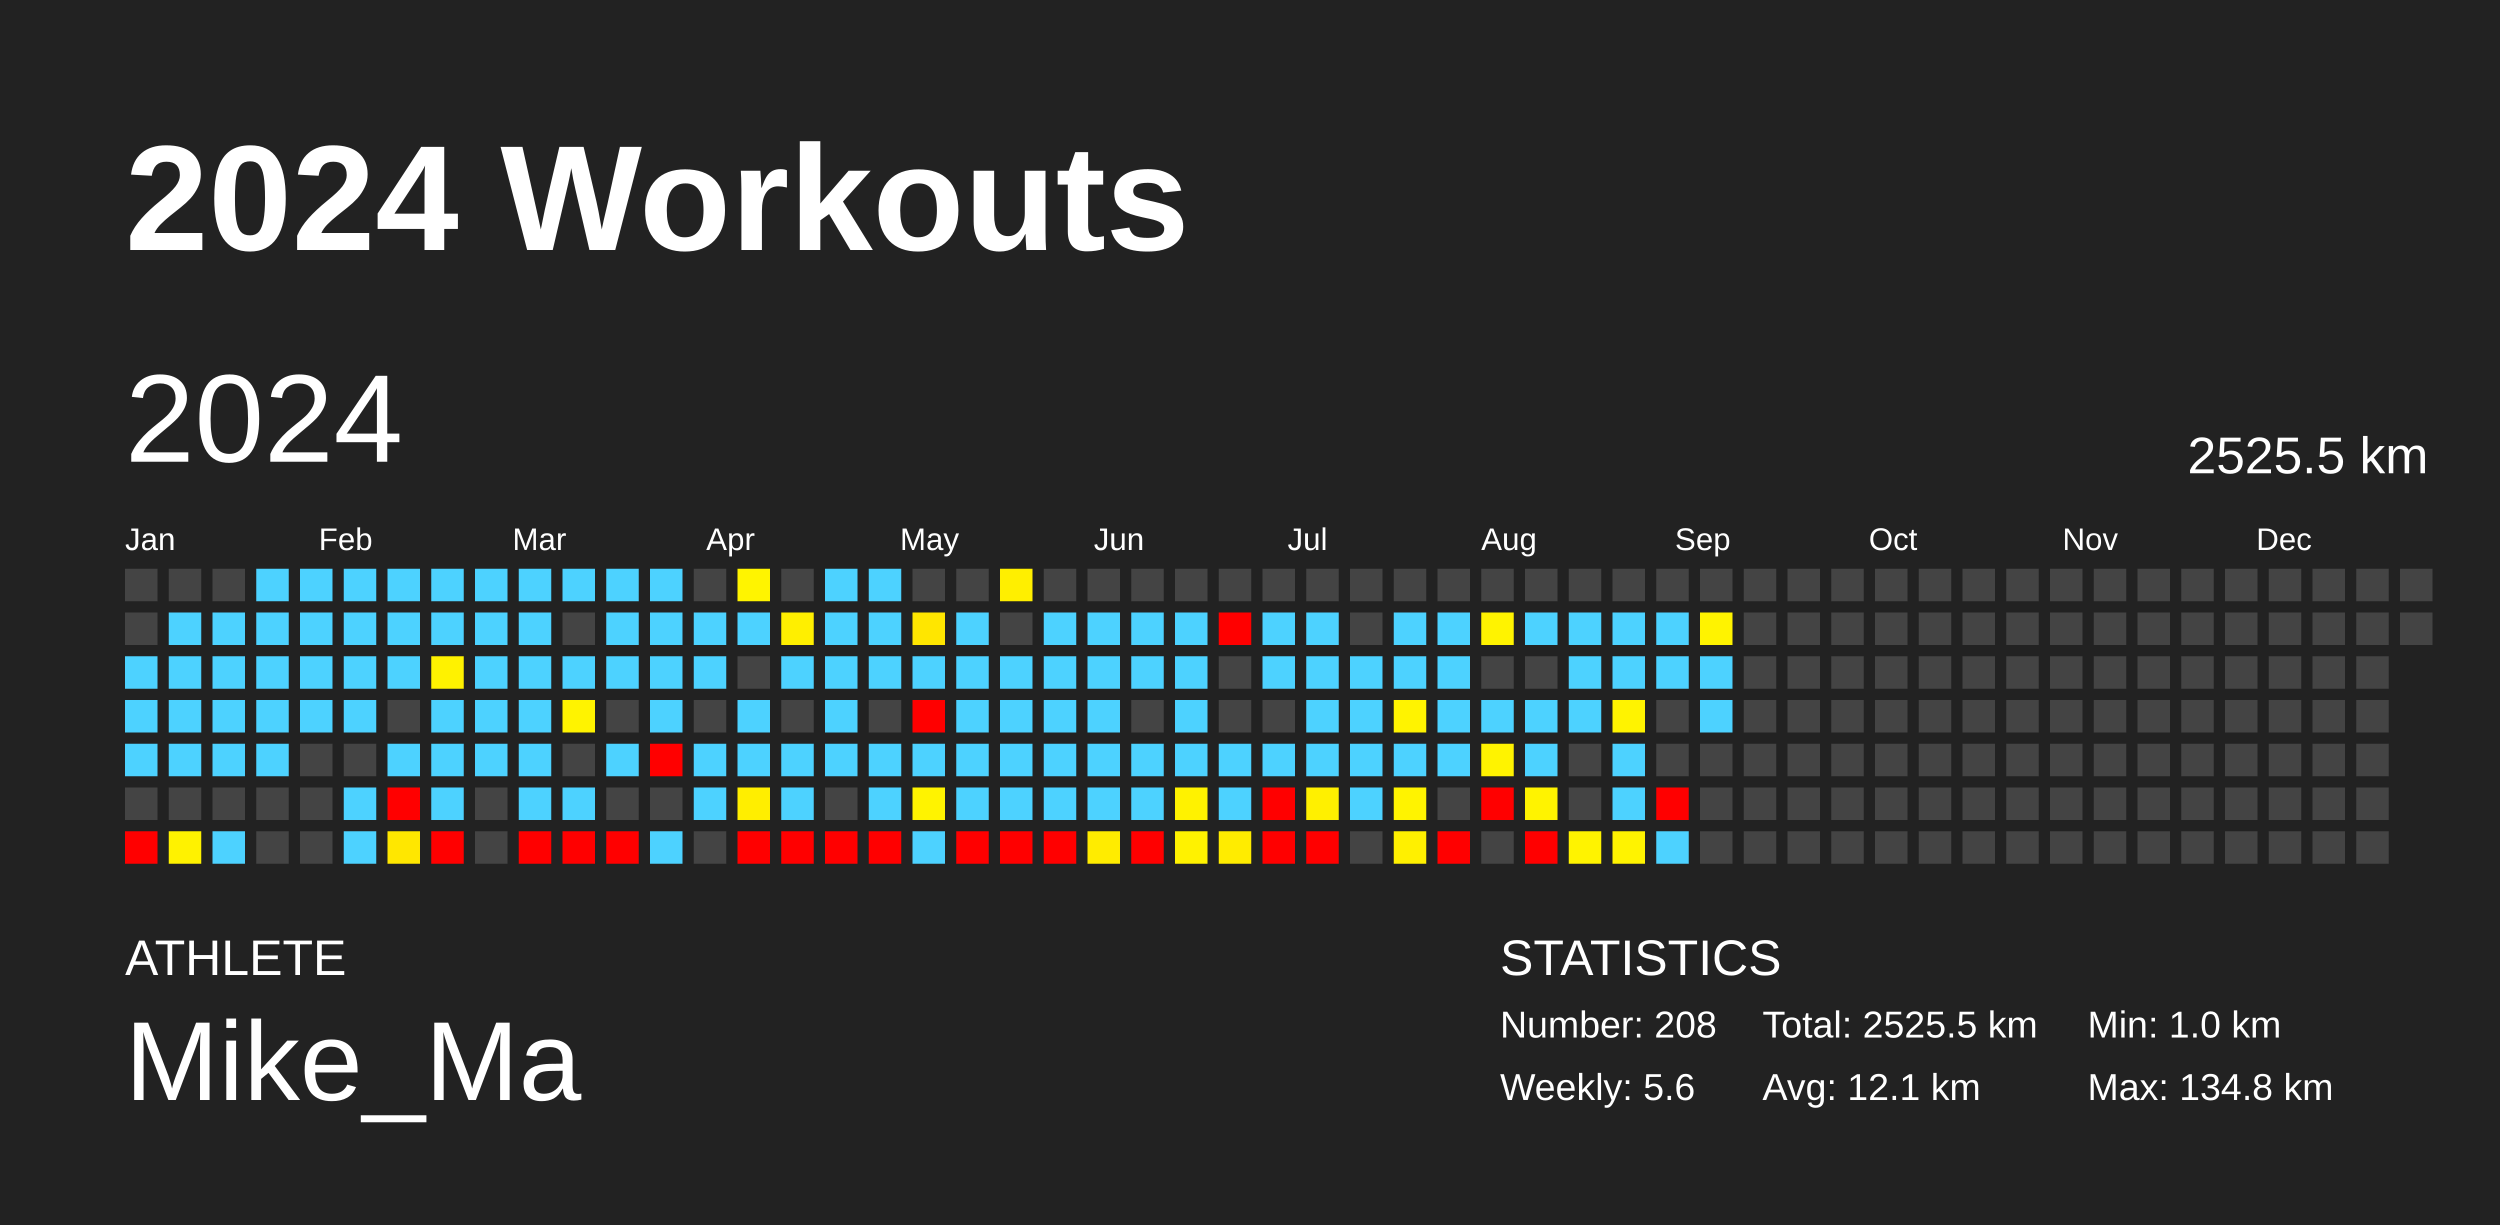
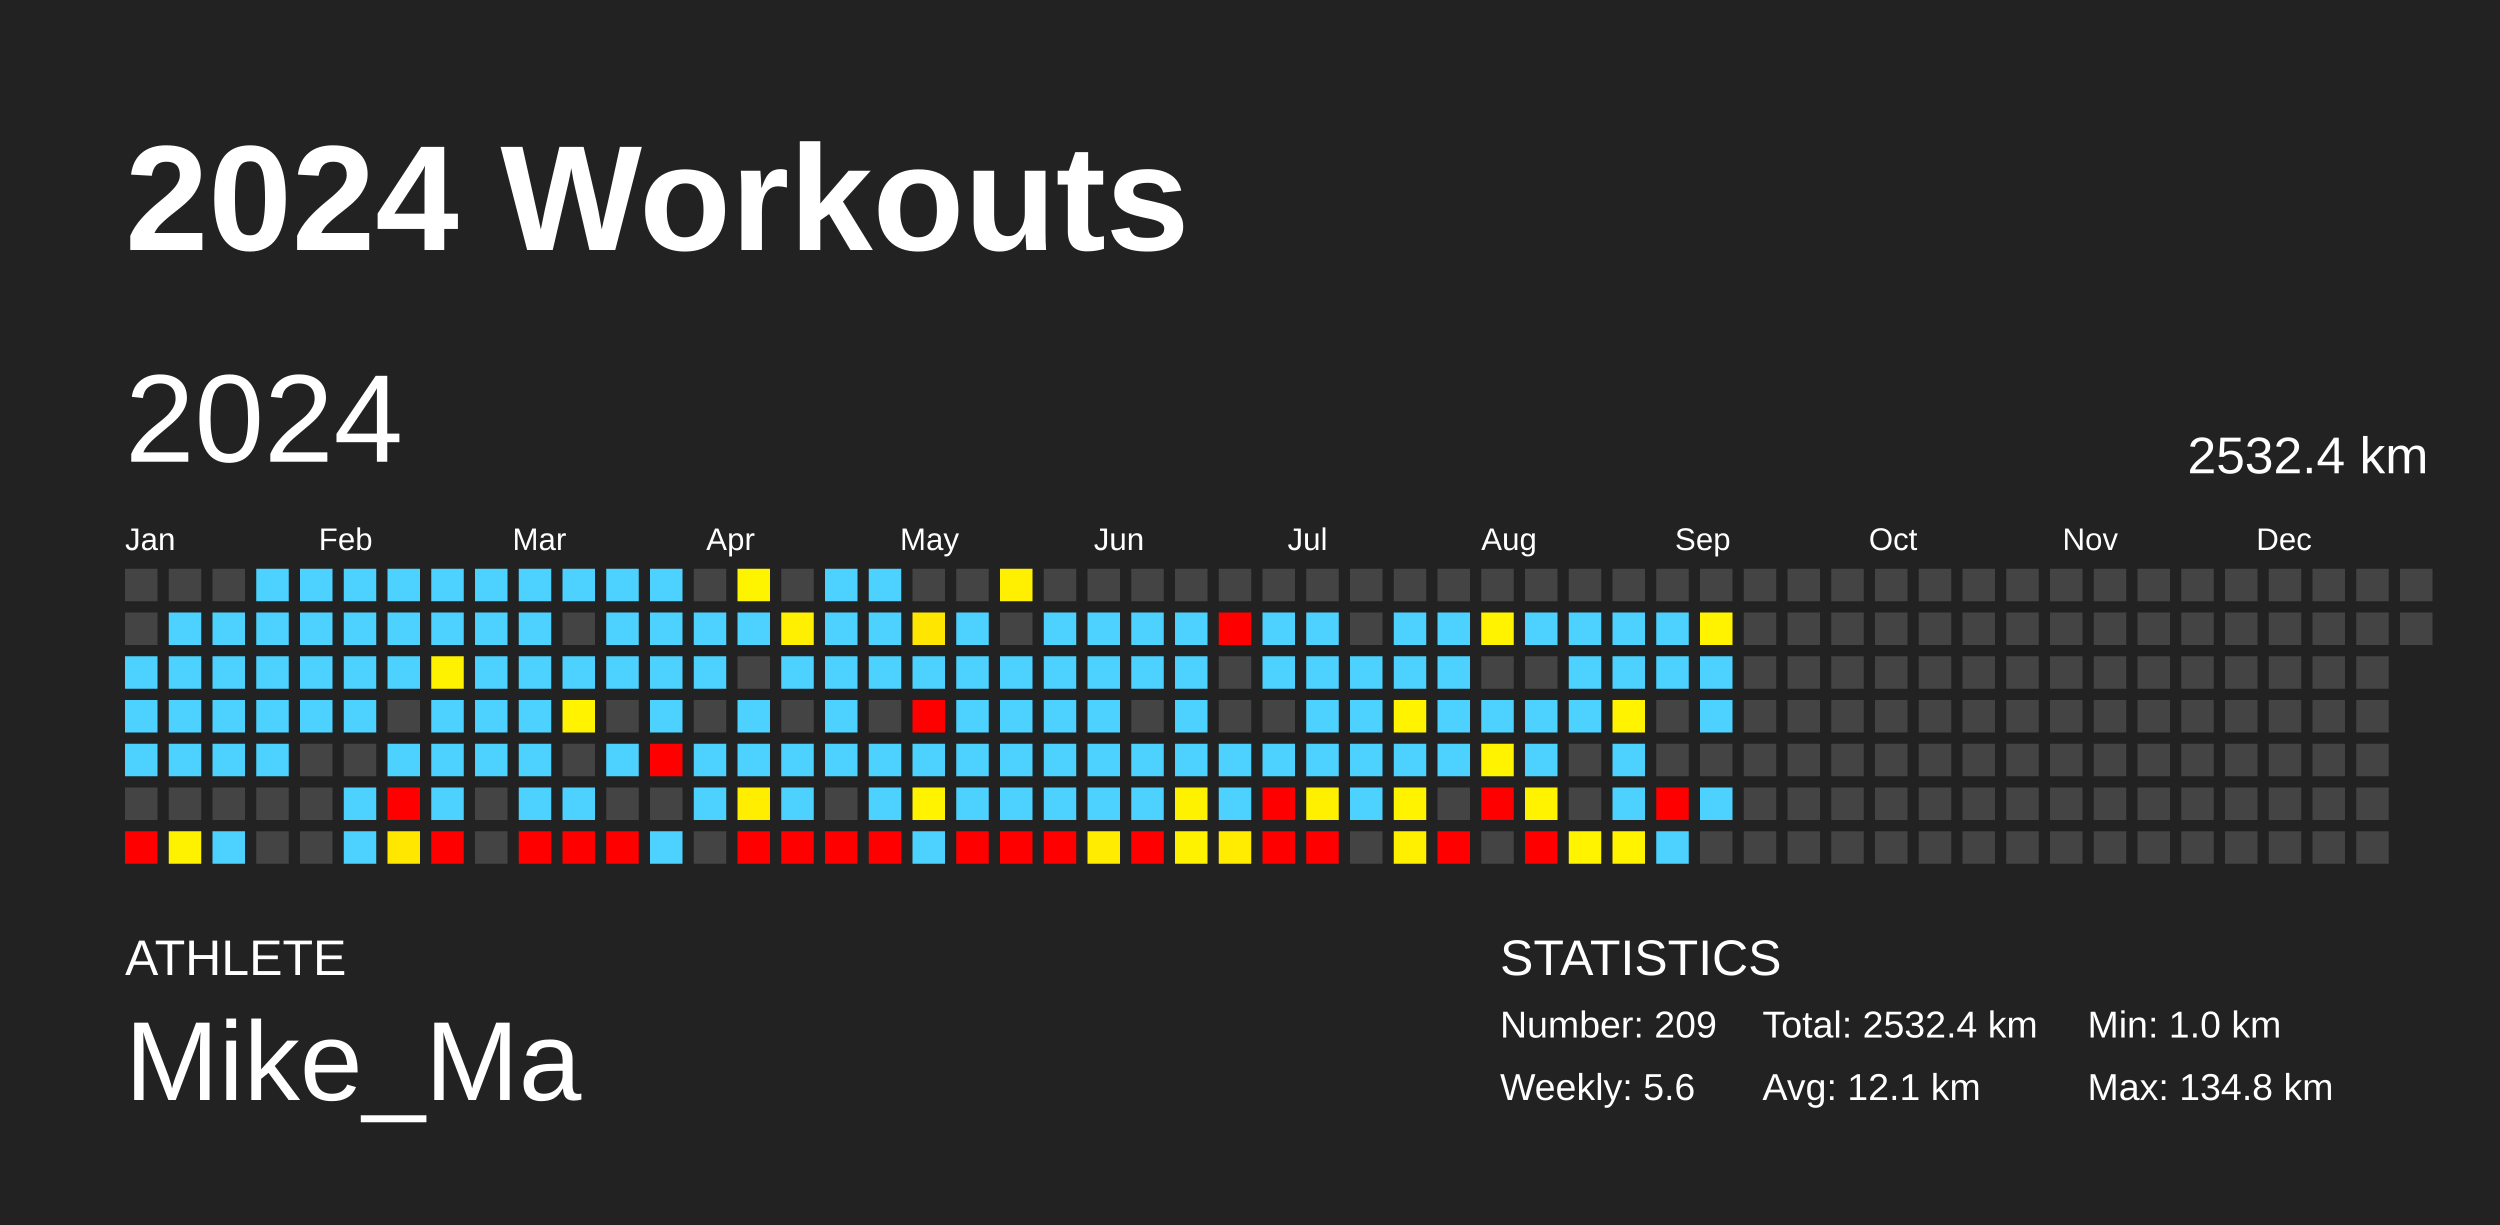
<svg xmlns="http://www.w3.org/2000/svg" baseProfile="full" height="98mm" version="1.1" viewBox="0,0,200,98" width="200mm">
  <defs />
  <rect fill="#222222" height="98" width="200" x="0" y="0" />
  <text fill="#FFFFFF" style="font-size:12px; font-family:Arial; font-weight:bold;" x="10" y="20">2024 Workouts</text>
  <text fill="#FFFFFF" style="font-size:4px; font-family:Arial" x="10" y="78">ATHLETE</text>
  <text fill="#FFFFFF" style="font-size:9px; font-family:Arial" x="10" y="88">Mike_Ma</text>
  <text fill="#FFFFFF" style="font-size:4px; font-family:Arial" x="120" y="78">STATISTICS</text>
-   <text fill="#FFFFFF" style="font-size:3px; font-family:Arial" x="120" y="83">Number: 208</text>
+   <text fill="#FFFFFF" style="font-size:3px; font-family:Arial" x="120" y="83">Number: 209</text>
  <text fill="#FFFFFF" style="font-size:3px; font-family:Arial" x="120" y="88">Weekly: 5.6</text>
-   <text fill="#FFFFFF" style="font-size:3px; font-family:Arial" x="141" y="83">Total: 2525.5 km</text>
+   <text fill="#FFFFFF" style="font-size:3px; font-family:Arial" x="141" y="83">Total: 2532.4 km</text>
  <text fill="#FFFFFF" style="font-size:3px; font-family:Arial" x="141" y="88">Avg: 12.1 km</text>
  <text fill="#FFFFFF" style="font-size:3px; font-family:Arial" x="167" y="83">Min: 1.0 km</text>
  <text fill="#FFFFFF" style="font-size:3px; font-family:Arial" x="167" y="88">Max: 134.8 km</text>
  <text dominant-baseline="hanging" fill="#FFFFFF" style="font-size:10.0px; font-family:Arial;" x="10" y="30">2024</text>
-   <text dominant-baseline="hanging" fill="#FFFFFF" style="font-size:4.125px; font-family:Arial;" x="175" y="35">2525.5 km</text>
+   <text dominant-baseline="hanging" fill="#FFFFFF" style="font-size:4.125px; font-family:Arial;" x="175" y="35">2532.4 km</text>
  <text fill="#FFFFFF" style="font-size:2.5px; font-family:Arial" x="10.0" y="44">Jan</text>
  <text fill="#FFFFFF" style="font-size:2.5px; font-family:Arial" x="25.5" y="44">Feb</text>
  <text fill="#FFFFFF" style="font-size:2.5px; font-family:Arial" x="41.0" y="44">Mar</text>
  <text fill="#FFFFFF" style="font-size:2.5px; font-family:Arial" x="56.5" y="44">Apr</text>
  <text fill="#FFFFFF" style="font-size:2.5px; font-family:Arial" x="72.0" y="44">May</text>
  <text fill="#FFFFFF" style="font-size:2.5px; font-family:Arial" x="87.5" y="44">Jun</text>
  <text fill="#FFFFFF" style="font-size:2.5px; font-family:Arial" x="103.0" y="44">Jul</text>
  <text fill="#FFFFFF" style="font-size:2.5px; font-family:Arial" x="118.5" y="44">Aug</text>
  <text fill="#FFFFFF" style="font-size:2.5px; font-family:Arial" x="134.0" y="44">Sep</text>
  <text fill="#FFFFFF" style="font-size:2.5px; font-family:Arial" x="149.5" y="44">Oct</text>
  <text fill="#FFFFFF" style="font-size:2.5px; font-family:Arial" x="165.0" y="44">Nov</text>
  <text fill="#FFFFFF" style="font-size:2.5px; font-family:Arial" x="180.5" y="44">Dec</text>
  <rect fill="#444444" height="2.6" width="2.6" x="10.0" y="45.5" />
  <rect fill="#444444" height="2.6" width="2.6" x="10.0" y="49.0" />
  <rect fill="#4dd2ff" height="2.6" width="2.6" x="10.0" y="52.5" />
  <rect fill="#4dd2ff" height="2.6" width="2.6" x="10.0" y="56.0" />
  <rect fill="#4dd2ff" height="2.6" width="2.6" x="10.0" y="59.5" />
  <rect fill="#444444" height="2.6" width="2.6" x="10.0" y="63.0" />
  <rect fill="red" height="2.6" width="2.6" x="10.0" y="66.5" />
  <rect fill="#444444" height="2.6" width="2.6" x="13.5" y="45.5" />
  <rect fill="#4dd2ff" height="2.6" width="2.6" x="13.5" y="49.0" />
  <rect fill="#4dd2ff" height="2.6" width="2.6" x="13.5" y="52.5" />
  <rect fill="#4dd2ff" height="2.6" width="2.6" x="13.5" y="56.0" />
  <rect fill="#4dd2ff" height="2.6" width="2.6" x="13.5" y="59.5" />
  <rect fill="#444444" height="2.6" width="2.6" x="13.5" y="63.0" />
  <rect fill="#fff200" height="2.6" width="2.6" x="13.5" y="66.5" />
  <rect fill="#444444" height="2.6" width="2.6" x="17.0" y="45.5" />
  <rect fill="#4dd2ff" height="2.6" width="2.6" x="17.0" y="49.0" />
  <rect fill="#4dd2ff" height="2.6" width="2.6" x="17.0" y="52.5" />
  <rect fill="#4dd2ff" height="2.6" width="2.6" x="17.0" y="56.0" />
  <rect fill="#4dd2ff" height="2.6" width="2.6" x="17.0" y="59.5" />
  <rect fill="#444444" height="2.6" width="2.6" x="17.0" y="63.0" />
  <rect fill="#4dd2ff" height="2.6" width="2.6" x="17.0" y="66.5" />
  <rect fill="#4dd2ff" height="2.6" width="2.6" x="20.5" y="45.5" />
  <rect fill="#4dd2ff" height="2.6" width="2.6" x="20.5" y="49.0" />
  <rect fill="#4dd2ff" height="2.6" width="2.6" x="20.5" y="52.5" />
  <rect fill="#4dd2ff" height="2.6" width="2.6" x="20.5" y="56.0" />
  <rect fill="#4dd2ff" height="2.6" width="2.6" x="20.5" y="59.5" />
  <rect fill="#444444" height="2.6" width="2.6" x="20.5" y="63.0" />
  <rect fill="#444444" height="2.6" width="2.6" x="20.5" y="66.5" />
  <rect fill="#4dd2ff" height="2.6" width="2.6" x="24.0" y="45.5" />
  <rect fill="#4dd2ff" height="2.6" width="2.6" x="24.0" y="49.0" />
  <rect fill="#4dd2ff" height="2.6" width="2.6" x="24.0" y="52.5" />
  <rect fill="#4dd2ff" height="2.6" width="2.6" x="24.0" y="56.0" />
  <rect fill="#444444" height="2.6" width="2.6" x="24.0" y="59.5" />
  <rect fill="#444444" height="2.6" width="2.6" x="24.0" y="63.0" />
  <rect fill="#444444" height="2.6" width="2.6" x="24.0" y="66.5" />
  <rect fill="#4dd2ff" height="2.6" width="2.6" x="27.5" y="45.5" />
  <rect fill="#4dd2ff" height="2.6" width="2.6" x="27.5" y="49.0" />
  <rect fill="#4dd2ff" height="2.6" width="2.6" x="27.5" y="52.5" />
  <rect fill="#4dd2ff" height="2.6" width="2.6" x="27.5" y="56.0" />
  <rect fill="#444444" height="2.6" width="2.6" x="27.5" y="59.5" />
  <rect fill="#4dd2ff" height="2.6" width="2.6" x="27.5" y="63.0" />
  <rect fill="#4dd2ff" height="2.6" width="2.6" x="27.5" y="66.5" />
  <rect fill="#4dd2ff" height="2.6" width="2.6" x="31.0" y="45.5" />
  <rect fill="#4dd2ff" height="2.6" width="2.6" x="31.0" y="49.0" />
  <rect fill="#4dd2ff" height="2.6" width="2.6" x="31.0" y="52.5" />
  <rect fill="#444444" height="2.6" width="2.6" x="31.0" y="56.0" />
  <rect fill="#4dd2ff" height="2.6" width="2.6" x="31.0" y="59.5" />
  <rect fill="red" height="2.6" width="2.6" x="31.0" y="63.0" />
  <rect fill="#ffe700" height="2.6" width="2.6" x="31.0" y="66.5" />
  <rect fill="#4dd2ff" height="2.6" width="2.6" x="34.5" y="45.5" />
  <rect fill="#4dd2ff" height="2.6" width="2.6" x="34.5" y="49.0" />
  <rect fill="#fff200" height="2.6" width="2.6" x="34.5" y="52.5" />
  <rect fill="#4dd2ff" height="2.6" width="2.6" x="34.5" y="56.0" />
  <rect fill="#4dd2ff" height="2.6" width="2.6" x="34.5" y="59.5" />
  <rect fill="#4dd2ff" height="2.6" width="2.6" x="34.5" y="63.0" />
  <rect fill="red" height="2.6" width="2.6" x="34.5" y="66.5" />
  <rect fill="#4dd2ff" height="2.6" width="2.6" x="38.0" y="45.5" />
  <rect fill="#4dd2ff" height="2.6" width="2.6" x="38.0" y="49.0" />
  <rect fill="#4dd2ff" height="2.6" width="2.6" x="38.0" y="52.5" />
  <rect fill="#4dd2ff" height="2.6" width="2.6" x="38.0" y="56.0" />
  <rect fill="#4dd2ff" height="2.6" width="2.6" x="38.0" y="59.5" />
  <rect fill="#444444" height="2.6" width="2.6" x="38.0" y="63.0" />
  <rect fill="#444444" height="2.6" width="2.6" x="38.0" y="66.5" />
  <rect fill="#4dd2ff" height="2.6" width="2.6" x="41.5" y="45.5" />
  <rect fill="#4dd2ff" height="2.6" width="2.6" x="41.5" y="49.0" />
  <rect fill="#4dd2ff" height="2.6" width="2.6" x="41.5" y="52.5" />
  <rect fill="#4dd2ff" height="2.6" width="2.6" x="41.5" y="56.0" />
  <rect fill="#4dd2ff" height="2.6" width="2.6" x="41.5" y="59.5" />
  <rect fill="#4dd2ff" height="2.6" width="2.6" x="41.5" y="63.0" />
  <rect fill="red" height="2.6" width="2.6" x="41.5" y="66.5" />
  <rect fill="#4dd2ff" height="2.6" width="2.6" x="45.0" y="45.5" />
  <rect fill="#444444" height="2.6" width="2.6" x="45.0" y="49.0" />
  <rect fill="#4dd2ff" height="2.6" width="2.6" x="45.0" y="52.5" />
  <rect fill="#fff300" height="2.6" width="2.6" x="45.0" y="56.0" />
  <rect fill="#444444" height="2.6" width="2.6" x="45.0" y="59.5" />
  <rect fill="#4dd2ff" height="2.6" width="2.6" x="45.0" y="63.0" />
  <rect fill="red" height="2.6" width="2.6" x="45.0" y="66.5" />
  <rect fill="#4dd2ff" height="2.6" width="2.6" x="48.5" y="45.5" />
  <rect fill="#4dd2ff" height="2.6" width="2.6" x="48.5" y="49.0" />
  <rect fill="#4dd2ff" height="2.6" width="2.6" x="48.5" y="52.5" />
  <rect fill="#444444" height="2.6" width="2.6" x="48.5" y="56.0" />
  <rect fill="#4dd2ff" height="2.6" width="2.6" x="48.5" y="59.5" />
  <rect fill="#444444" height="2.6" width="2.6" x="48.5" y="63.0" />
  <rect fill="red" height="2.6" width="2.6" x="48.5" y="66.5" />
  <rect fill="#4dd2ff" height="2.6" width="2.6" x="52.0" y="45.5" />
  <rect fill="#4dd2ff" height="2.6" width="2.6" x="52.0" y="49.0" />
  <rect fill="#4dd2ff" height="2.6" width="2.6" x="52.0" y="52.5" />
  <rect fill="#4dd2ff" height="2.6" width="2.6" x="52.0" y="56.0" />
  <rect fill="red" height="2.6" width="2.6" x="52.0" y="59.5" />
  <rect fill="#444444" height="2.6" width="2.6" x="52.0" y="63.0" />
  <rect fill="#4dd2ff" height="2.6" width="2.6" x="52.0" y="66.5" />
  <rect fill="#444444" height="2.6" width="2.6" x="55.5" y="45.5" />
  <rect fill="#4dd2ff" height="2.6" width="2.6" x="55.5" y="49.0" />
  <rect fill="#4dd2ff" height="2.6" width="2.6" x="55.5" y="52.5" />
  <rect fill="#444444" height="2.6" width="2.6" x="55.5" y="56.0" />
  <rect fill="#4dd2ff" height="2.6" width="2.6" x="55.5" y="59.5" />
  <rect fill="#4dd2ff" height="2.6" width="2.6" x="55.5" y="63.0" />
  <rect fill="#444444" height="2.6" width="2.6" x="55.5" y="66.5" />
  <rect fill="#fff400" height="2.6" width="2.6" x="59.0" y="45.5" />
  <rect fill="#4dd2ff" height="2.6" width="2.6" x="59.0" y="49.0" />
  <rect fill="#444444" height="2.6" width="2.6" x="59.0" y="52.5" />
  <rect fill="#4dd2ff" height="2.6" width="2.6" x="59.0" y="56.0" />
  <rect fill="#4dd2ff" height="2.6" width="2.6" x="59.0" y="59.5" />
  <rect fill="#ffee00" height="2.6" width="2.6" x="59.0" y="63.0" />
  <rect fill="red" height="2.6" width="2.6" x="59.0" y="66.5" />
  <rect fill="#444444" height="2.6" width="2.6" x="62.5" y="45.5" />
  <rect fill="#ffef00" height="2.6" width="2.6" x="62.5" y="49.0" />
  <rect fill="#4dd2ff" height="2.6" width="2.6" x="62.5" y="52.5" />
  <rect fill="#444444" height="2.6" width="2.6" x="62.5" y="56.0" />
  <rect fill="#4dd2ff" height="2.6" width="2.6" x="62.5" y="59.5" />
  <rect fill="#4dd2ff" height="2.6" width="2.6" x="62.5" y="63.0" />
  <rect fill="red" height="2.6" width="2.6" x="62.5" y="66.5" />
  <rect fill="#4dd2ff" height="2.6" width="2.6" x="66.0" y="45.5" />
  <rect fill="#4dd2ff" height="2.6" width="2.6" x="66.0" y="49.0" />
  <rect fill="#4dd2ff" height="2.6" width="2.6" x="66.0" y="52.5" />
  <rect fill="#4dd2ff" height="2.6" width="2.6" x="66.0" y="56.0" />
  <rect fill="#4dd2ff" height="2.6" width="2.6" x="66.0" y="59.5" />
  <rect fill="#444444" height="2.6" width="2.6" x="66.0" y="63.0" />
  <rect fill="red" height="2.6" width="2.6" x="66.0" y="66.5" />
  <rect fill="#4dd2ff" height="2.6" width="2.6" x="69.5" y="45.5" />
  <rect fill="#4dd2ff" height="2.6" width="2.6" x="69.5" y="49.0" />
  <rect fill="#4dd2ff" height="2.6" width="2.6" x="69.5" y="52.5" />
  <rect fill="#444444" height="2.6" width="2.6" x="69.5" y="56.0" />
  <rect fill="#4dd2ff" height="2.6" width="2.6" x="69.5" y="59.5" />
  <rect fill="#4dd2ff" height="2.6" width="2.6" x="69.5" y="63.0" />
  <rect fill="red" height="2.6" width="2.6" x="69.5" y="66.5" />
  <rect fill="#444444" height="2.6" width="2.6" x="73.0" y="45.5" />
  <rect fill="#ffe600" height="2.6" width="2.6" x="73.0" y="49.0" />
  <rect fill="#4dd2ff" height="2.6" width="2.6" x="73.0" y="52.5" />
  <rect fill="red" height="2.6" width="2.6" x="73.0" y="56.0" />
  <rect fill="#4dd2ff" height="2.6" width="2.6" x="73.0" y="59.5" />
  <rect fill="#fff300" height="2.6" width="2.6" x="73.0" y="63.0" />
  <rect fill="#4dd2ff" height="2.6" width="2.6" x="73.0" y="66.5" />
  <rect fill="#444444" height="2.6" width="2.6" x="76.5" y="45.5" />
  <rect fill="#4dd2ff" height="2.6" width="2.6" x="76.5" y="49.0" />
  <rect fill="#4dd2ff" height="2.6" width="2.6" x="76.5" y="52.5" />
  <rect fill="#4dd2ff" height="2.6" width="2.6" x="76.5" y="56.0" />
  <rect fill="#4dd2ff" height="2.6" width="2.6" x="76.5" y="59.5" />
  <rect fill="#4dd2ff" height="2.6" width="2.6" x="76.5" y="63.0" />
  <rect fill="red" height="2.6" width="2.6" x="76.5" y="66.5" />
  <rect fill="#ffef00" height="2.6" width="2.6" x="80.0" y="45.5" />
  <rect fill="#444444" height="2.6" width="2.6" x="80.0" y="49.0" />
  <rect fill="#4dd2ff" height="2.6" width="2.6" x="80.0" y="52.5" />
  <rect fill="#4dd2ff" height="2.6" width="2.6" x="80.0" y="56.0" />
  <rect fill="#4dd2ff" height="2.6" width="2.6" x="80.0" y="59.5" />
  <rect fill="#4dd2ff" height="2.6" width="2.6" x="80.0" y="63.0" />
  <rect fill="red" height="2.6" width="2.6" x="80.0" y="66.5" />
  <rect fill="#444444" height="2.6" width="2.6" x="83.5" y="45.5" />
  <rect fill="#4dd2ff" height="2.6" width="2.6" x="83.5" y="49.0" />
  <rect fill="#4dd2ff" height="2.6" width="2.6" x="83.5" y="52.5" />
  <rect fill="#4dd2ff" height="2.6" width="2.6" x="83.5" y="56.0" />
  <rect fill="#4dd2ff" height="2.6" width="2.6" x="83.5" y="59.5" />
  <rect fill="#4dd2ff" height="2.6" width="2.6" x="83.5" y="63.0" />
  <rect fill="red" height="2.6" width="2.6" x="83.5" y="66.5" />
  <rect fill="#444444" height="2.6" width="2.6" x="87.0" y="45.5" />
  <rect fill="#4dd2ff" height="2.6" width="2.6" x="87.0" y="49.0" />
  <rect fill="#4dd2ff" height="2.6" width="2.6" x="87.0" y="52.5" />
  <rect fill="#4dd2ff" height="2.6" width="2.6" x="87.0" y="56.0" />
  <rect fill="#4dd2ff" height="2.6" width="2.6" x="87.0" y="59.5" />
  <rect fill="#4dd2ff" height="2.6" width="2.6" x="87.0" y="63.0" />
  <rect fill="#ffec00" height="2.6" width="2.6" x="87.0" y="66.5" />
  <rect fill="#444444" height="2.6" width="2.6" x="90.5" y="45.5" />
  <rect fill="#4dd2ff" height="2.6" width="2.6" x="90.5" y="49.0" />
  <rect fill="#4dd2ff" height="2.6" width="2.6" x="90.5" y="52.5" />
  <rect fill="#444444" height="2.6" width="2.6" x="90.5" y="56.0" />
  <rect fill="#4dd2ff" height="2.6" width="2.6" x="90.5" y="59.5" />
  <rect fill="#4dd2ff" height="2.6" width="2.6" x="90.5" y="63.0" />
  <rect fill="red" height="2.6" width="2.6" x="90.5" y="66.5" />
  <rect fill="#444444" height="2.6" width="2.6" x="94.0" y="45.5" />
  <rect fill="#4dd2ff" height="2.6" width="2.6" x="94.0" y="49.0" />
  <rect fill="#4dd2ff" height="2.6" width="2.6" x="94.0" y="52.5" />
  <rect fill="#4dd2ff" height="2.6" width="2.6" x="94.0" y="56.0" />
  <rect fill="#4dd2ff" height="2.6" width="2.6" x="94.0" y="59.5" />
  <rect fill="#fff200" height="2.6" width="2.6" x="94.0" y="63.0" />
  <rect fill="#fff200" height="2.6" width="2.6" x="94.0" y="66.5" />
  <rect fill="#444444" height="2.6" width="2.6" x="97.5" y="45.5" />
  <rect fill="red" height="2.6" width="2.6" x="97.5" y="49.0" />
  <rect fill="#444444" height="2.6" width="2.6" x="97.5" y="52.5" />
  <rect fill="#444444" height="2.6" width="2.6" x="97.5" y="56.0" />
  <rect fill="#4dd2ff" height="2.6" width="2.6" x="97.5" y="59.5" />
  <rect fill="#4dd2ff" height="2.6" width="2.6" x="97.5" y="63.0" />
  <rect fill="#ffec00" height="2.6" width="2.6" x="97.5" y="66.5" />
  <rect fill="#444444" height="2.6" width="2.6" x="101.0" y="45.5" />
  <rect fill="#4dd2ff" height="2.6" width="2.6" x="101.0" y="49.0" />
  <rect fill="#4dd2ff" height="2.6" width="2.6" x="101.0" y="52.5" />
  <rect fill="#444444" height="2.6" width="2.6" x="101.0" y="56.0" />
  <rect fill="#4dd2ff" height="2.6" width="2.6" x="101.0" y="59.5" />
  <rect fill="red" height="2.6" width="2.6" x="101.0" y="63.0" />
  <rect fill="red" height="2.6" width="2.6" x="101.0" y="66.5" />
  <rect fill="#444444" height="2.6" width="2.6" x="104.5" y="45.5" />
  <rect fill="#4dd2ff" height="2.6" width="2.6" x="104.5" y="49.0" />
  <rect fill="#4dd2ff" height="2.6" width="2.6" x="104.5" y="52.5" />
  <rect fill="#4dd2ff" height="2.6" width="2.6" x="104.5" y="56.0" />
  <rect fill="#4dd2ff" height="2.6" width="2.6" x="104.5" y="59.5" />
  <rect fill="#fff000" height="2.6" width="2.6" x="104.5" y="63.0" />
  <rect fill="red" height="2.6" width="2.6" x="104.5" y="66.5" />
  <rect fill="#444444" height="2.6" width="2.6" x="108.0" y="45.5" />
  <rect fill="#444444" height="2.6" width="2.6" x="108.0" y="49.0" />
  <rect fill="#4dd2ff" height="2.6" width="2.6" x="108.0" y="52.5" />
  <rect fill="#4dd2ff" height="2.6" width="2.6" x="108.0" y="56.0" />
  <rect fill="#4dd2ff" height="2.6" width="2.6" x="108.0" y="59.5" />
  <rect fill="#4dd2ff" height="2.6" width="2.6" x="108.0" y="63.0" />
  <rect fill="#444444" height="2.6" width="2.6" x="108.0" y="66.5" />
  <rect fill="#444444" height="2.6" width="2.6" x="111.5" y="45.5" />
  <rect fill="#4dd2ff" height="2.6" width="2.6" x="111.5" y="49.0" />
  <rect fill="#4dd2ff" height="2.6" width="2.6" x="111.5" y="52.5" />
  <rect fill="#fff300" height="2.6" width="2.6" x="111.5" y="56.0" />
  <rect fill="#4dd2ff" height="2.6" width="2.6" x="111.5" y="59.5" />
  <rect fill="#fff300" height="2.6" width="2.6" x="111.5" y="63.0" />
  <rect fill="#fff000" height="2.6" width="2.6" x="111.5" y="66.5" />
  <rect fill="#444444" height="2.6" width="2.6" x="115.0" y="45.5" />
  <rect fill="#4dd2ff" height="2.6" width="2.6" x="115.0" y="49.0" />
  <rect fill="#4dd2ff" height="2.6" width="2.6" x="115.0" y="52.5" />
  <rect fill="#4dd2ff" height="2.6" width="2.6" x="115.0" y="56.0" />
  <rect fill="#4dd2ff" height="2.6" width="2.6" x="115.0" y="59.5" />
  <rect fill="#444444" height="2.6" width="2.6" x="115.0" y="63.0" />
  <rect fill="red" height="2.6" width="2.6" x="115.0" y="66.5" />
  <rect fill="#444444" height="2.6" width="2.6" x="118.5" y="45.5" />
  <rect fill="#fff300" height="2.6" width="2.6" x="118.5" y="49.0" />
  <rect fill="#444444" height="2.6" width="2.6" x="118.5" y="52.5" />
  <rect fill="#4dd2ff" height="2.6" width="2.6" x="118.5" y="56.0" />
  <rect fill="#fff300" height="2.6" width="2.6" x="118.5" y="59.5" />
  <rect fill="red" height="2.6" width="2.6" x="118.5" y="63.0" />
  <rect fill="#444444" height="2.6" width="2.6" x="118.5" y="66.5" />
  <rect fill="#444444" height="2.6" width="2.6" x="122.0" y="45.5" />
  <rect fill="#4dd2ff" height="2.6" width="2.6" x="122.0" y="49.0" />
  <rect fill="#444444" height="2.6" width="2.6" x="122.0" y="52.5" />
  <rect fill="#4dd2ff" height="2.6" width="2.6" x="122.0" y="56.0" />
  <rect fill="#4dd2ff" height="2.6" width="2.6" x="122.0" y="59.5" />
  <rect fill="#fff300" height="2.6" width="2.6" x="122.0" y="63.0" />
  <rect fill="red" height="2.6" width="2.6" x="122.0" y="66.5" />
  <rect fill="#444444" height="2.6" width="2.6" x="125.5" y="45.5" />
  <rect fill="#4dd2ff" height="2.6" width="2.6" x="125.5" y="49.0" />
  <rect fill="#4dd2ff" height="2.6" width="2.6" x="125.5" y="52.5" />
  <rect fill="#4dd2ff" height="2.6" width="2.6" x="125.5" y="56.0" />
  <rect fill="#444444" height="2.6" width="2.6" x="125.5" y="59.5" />
  <rect fill="#444444" height="2.6" width="2.6" x="125.5" y="63.0" />
  <rect fill="#fff300" height="2.6" width="2.6" x="125.5" y="66.5" />
  <rect fill="#444444" height="2.6" width="2.6" x="129.0" y="45.5" />
  <rect fill="#4dd2ff" height="2.6" width="2.6" x="129.0" y="49.0" />
  <rect fill="#4dd2ff" height="2.6" width="2.6" x="129.0" y="52.5" />
  <rect fill="#fff300" height="2.6" width="2.6" x="129.0" y="56.0" />
  <rect fill="#4dd2ff" height="2.6" width="2.6" x="129.0" y="59.5" />
  <rect fill="#4dd2ff" height="2.6" width="2.6" x="129.0" y="63.0" />
  <rect fill="#fff300" height="2.6" width="2.6" x="129.0" y="66.5" />
  <rect fill="#444444" height="2.6" width="2.6" x="132.5" y="45.5" />
  <rect fill="#4dd2ff" height="2.6" width="2.6" x="132.5" y="49.0" />
  <rect fill="#4dd2ff" height="2.6" width="2.6" x="132.5" y="52.5" />
  <rect fill="#444444" height="2.6" width="2.6" x="132.5" y="56.0" />
  <rect fill="#444444" height="2.6" width="2.6" x="132.5" y="59.5" />
  <rect fill="red" height="2.6" width="2.6" x="132.5" y="63.0" />
  <rect fill="#4dd2ff" height="2.6" width="2.6" x="132.5" y="66.5" />
  <rect fill="#444444" height="2.6" width="2.6" x="136.0" y="45.5" />
  <rect fill="#fff300" height="2.6" width="2.6" x="136.0" y="49.0" />
  <rect fill="#4dd2ff" height="2.6" width="2.6" x="136.0" y="52.5" />
  <rect fill="#4dd2ff" height="2.6" width="2.6" x="136.0" y="56.0" />
  <rect fill="#444444" height="2.6" width="2.6" x="136.0" y="59.5" />
-   <rect fill="#444444" height="2.6" width="2.6" x="136.0" y="63.0" />
+   <rect fill="#4dd2ff" height="2.6" width="2.6" x="136.0" y="63.0" />
  <rect fill="#444444" height="2.6" width="2.6" x="136.0" y="66.5" />
  <rect fill="#444444" height="2.6" width="2.6" x="139.5" y="45.5" />
  <rect fill="#444444" height="2.6" width="2.6" x="139.5" y="49.0" />
  <rect fill="#444444" height="2.6" width="2.6" x="139.5" y="52.5" />
  <rect fill="#444444" height="2.6" width="2.6" x="139.5" y="56.0" />
  <rect fill="#444444" height="2.6" width="2.6" x="139.5" y="59.5" />
  <rect fill="#444444" height="2.6" width="2.6" x="139.5" y="63.0" />
  <rect fill="#444444" height="2.6" width="2.6" x="139.5" y="66.5" />
  <rect fill="#444444" height="2.6" width="2.6" x="143.0" y="45.5" />
  <rect fill="#444444" height="2.6" width="2.6" x="143.0" y="49.0" />
  <rect fill="#444444" height="2.6" width="2.6" x="143.0" y="52.5" />
  <rect fill="#444444" height="2.6" width="2.6" x="143.0" y="56.0" />
  <rect fill="#444444" height="2.6" width="2.6" x="143.0" y="59.5" />
  <rect fill="#444444" height="2.6" width="2.6" x="143.0" y="63.0" />
  <rect fill="#444444" height="2.6" width="2.6" x="143.0" y="66.5" />
  <rect fill="#444444" height="2.6" width="2.6" x="146.5" y="45.5" />
  <rect fill="#444444" height="2.6" width="2.6" x="146.5" y="49.0" />
  <rect fill="#444444" height="2.6" width="2.6" x="146.5" y="52.5" />
  <rect fill="#444444" height="2.6" width="2.6" x="146.5" y="56.0" />
  <rect fill="#444444" height="2.6" width="2.6" x="146.5" y="59.5" />
  <rect fill="#444444" height="2.6" width="2.6" x="146.5" y="63.0" />
  <rect fill="#444444" height="2.6" width="2.6" x="146.5" y="66.5" />
  <rect fill="#444444" height="2.6" width="2.6" x="150.0" y="45.5" />
  <rect fill="#444444" height="2.6" width="2.6" x="150.0" y="49.0" />
  <rect fill="#444444" height="2.6" width="2.6" x="150.0" y="52.5" />
  <rect fill="#444444" height="2.6" width="2.6" x="150.0" y="56.0" />
  <rect fill="#444444" height="2.6" width="2.6" x="150.0" y="59.5" />
  <rect fill="#444444" height="2.6" width="2.6" x="150.0" y="63.0" />
  <rect fill="#444444" height="2.6" width="2.6" x="150.0" y="66.5" />
  <rect fill="#444444" height="2.6" width="2.6" x="153.5" y="45.5" />
  <rect fill="#444444" height="2.6" width="2.6" x="153.5" y="49.0" />
  <rect fill="#444444" height="2.6" width="2.6" x="153.5" y="52.5" />
  <rect fill="#444444" height="2.6" width="2.6" x="153.5" y="56.0" />
  <rect fill="#444444" height="2.6" width="2.6" x="153.5" y="59.5" />
  <rect fill="#444444" height="2.6" width="2.6" x="153.5" y="63.0" />
  <rect fill="#444444" height="2.6" width="2.6" x="153.5" y="66.5" />
  <rect fill="#444444" height="2.6" width="2.6" x="157.0" y="45.5" />
  <rect fill="#444444" height="2.6" width="2.6" x="157.0" y="49.0" />
  <rect fill="#444444" height="2.6" width="2.6" x="157.0" y="52.5" />
  <rect fill="#444444" height="2.6" width="2.6" x="157.0" y="56.0" />
  <rect fill="#444444" height="2.6" width="2.6" x="157.0" y="59.5" />
  <rect fill="#444444" height="2.6" width="2.6" x="157.0" y="63.0" />
  <rect fill="#444444" height="2.6" width="2.6" x="157.0" y="66.5" />
  <rect fill="#444444" height="2.6" width="2.6" x="160.5" y="45.5" />
  <rect fill="#444444" height="2.6" width="2.6" x="160.5" y="49.0" />
  <rect fill="#444444" height="2.6" width="2.6" x="160.5" y="52.5" />
  <rect fill="#444444" height="2.6" width="2.6" x="160.5" y="56.0" />
  <rect fill="#444444" height="2.6" width="2.6" x="160.5" y="59.5" />
  <rect fill="#444444" height="2.6" width="2.6" x="160.5" y="63.0" />
  <rect fill="#444444" height="2.6" width="2.6" x="160.5" y="66.5" />
  <rect fill="#444444" height="2.6" width="2.6" x="164.0" y="45.5" />
  <rect fill="#444444" height="2.6" width="2.6" x="164.0" y="49.0" />
  <rect fill="#444444" height="2.6" width="2.6" x="164.0" y="52.5" />
  <rect fill="#444444" height="2.6" width="2.6" x="164.0" y="56.0" />
  <rect fill="#444444" height="2.6" width="2.6" x="164.0" y="59.5" />
  <rect fill="#444444" height="2.6" width="2.6" x="164.0" y="63.0" />
  <rect fill="#444444" height="2.6" width="2.6" x="164.0" y="66.5" />
  <rect fill="#444444" height="2.6" width="2.6" x="167.5" y="45.5" />
  <rect fill="#444444" height="2.6" width="2.6" x="167.5" y="49.0" />
  <rect fill="#444444" height="2.6" width="2.6" x="167.5" y="52.5" />
  <rect fill="#444444" height="2.6" width="2.6" x="167.5" y="56.0" />
  <rect fill="#444444" height="2.6" width="2.6" x="167.5" y="59.5" />
  <rect fill="#444444" height="2.6" width="2.6" x="167.5" y="63.0" />
  <rect fill="#444444" height="2.6" width="2.6" x="167.5" y="66.5" />
  <rect fill="#444444" height="2.6" width="2.6" x="171.0" y="45.5" />
  <rect fill="#444444" height="2.6" width="2.6" x="171.0" y="49.0" />
  <rect fill="#444444" height="2.6" width="2.6" x="171.0" y="52.5" />
  <rect fill="#444444" height="2.6" width="2.6" x="171.0" y="56.0" />
  <rect fill="#444444" height="2.6" width="2.6" x="171.0" y="59.5" />
  <rect fill="#444444" height="2.6" width="2.6" x="171.0" y="63.0" />
  <rect fill="#444444" height="2.6" width="2.6" x="171.0" y="66.5" />
  <rect fill="#444444" height="2.6" width="2.6" x="174.5" y="45.5" />
  <rect fill="#444444" height="2.6" width="2.6" x="174.5" y="49.0" />
  <rect fill="#444444" height="2.6" width="2.6" x="174.5" y="52.5" />
  <rect fill="#444444" height="2.6" width="2.6" x="174.5" y="56.0" />
  <rect fill="#444444" height="2.6" width="2.6" x="174.5" y="59.5" />
  <rect fill="#444444" height="2.6" width="2.6" x="174.5" y="63.0" />
  <rect fill="#444444" height="2.6" width="2.6" x="174.5" y="66.5" />
  <rect fill="#444444" height="2.6" width="2.6" x="178.0" y="45.5" />
  <rect fill="#444444" height="2.6" width="2.6" x="178.0" y="49.0" />
  <rect fill="#444444" height="2.6" width="2.6" x="178.0" y="52.5" />
  <rect fill="#444444" height="2.6" width="2.6" x="178.0" y="56.0" />
  <rect fill="#444444" height="2.6" width="2.6" x="178.0" y="59.5" />
  <rect fill="#444444" height="2.6" width="2.6" x="178.0" y="63.0" />
  <rect fill="#444444" height="2.6" width="2.6" x="178.0" y="66.5" />
  <rect fill="#444444" height="2.6" width="2.6" x="181.5" y="45.5" />
  <rect fill="#444444" height="2.6" width="2.6" x="181.5" y="49.0" />
  <rect fill="#444444" height="2.6" width="2.6" x="181.5" y="52.5" />
  <rect fill="#444444" height="2.6" width="2.6" x="181.5" y="56.0" />
  <rect fill="#444444" height="2.6" width="2.6" x="181.5" y="59.5" />
  <rect fill="#444444" height="2.6" width="2.6" x="181.5" y="63.0" />
  <rect fill="#444444" height="2.6" width="2.6" x="181.5" y="66.5" />
  <rect fill="#444444" height="2.6" width="2.6" x="185.0" y="45.5" />
  <rect fill="#444444" height="2.6" width="2.6" x="185.0" y="49.0" />
  <rect fill="#444444" height="2.6" width="2.6" x="185.0" y="52.5" />
  <rect fill="#444444" height="2.6" width="2.6" x="185.0" y="56.0" />
  <rect fill="#444444" height="2.6" width="2.6" x="185.0" y="59.5" />
  <rect fill="#444444" height="2.6" width="2.6" x="185.0" y="63.0" />
  <rect fill="#444444" height="2.6" width="2.6" x="185.0" y="66.5" />
  <rect fill="#444444" height="2.6" width="2.6" x="188.5" y="45.5" />
  <rect fill="#444444" height="2.6" width="2.6" x="188.5" y="49.0" />
  <rect fill="#444444" height="2.6" width="2.6" x="188.5" y="52.5" />
  <rect fill="#444444" height="2.6" width="2.6" x="188.5" y="56.0" />
  <rect fill="#444444" height="2.6" width="2.6" x="188.5" y="59.5" />
  <rect fill="#444444" height="2.6" width="2.6" x="188.5" y="63.0" />
  <rect fill="#444444" height="2.6" width="2.6" x="188.5" y="66.5" />
  <rect fill="#444444" height="2.6" width="2.6" x="192.0" y="45.5" />
  <rect fill="#444444" height="2.6" width="2.6" x="192.0" y="49.0" />
</svg>
